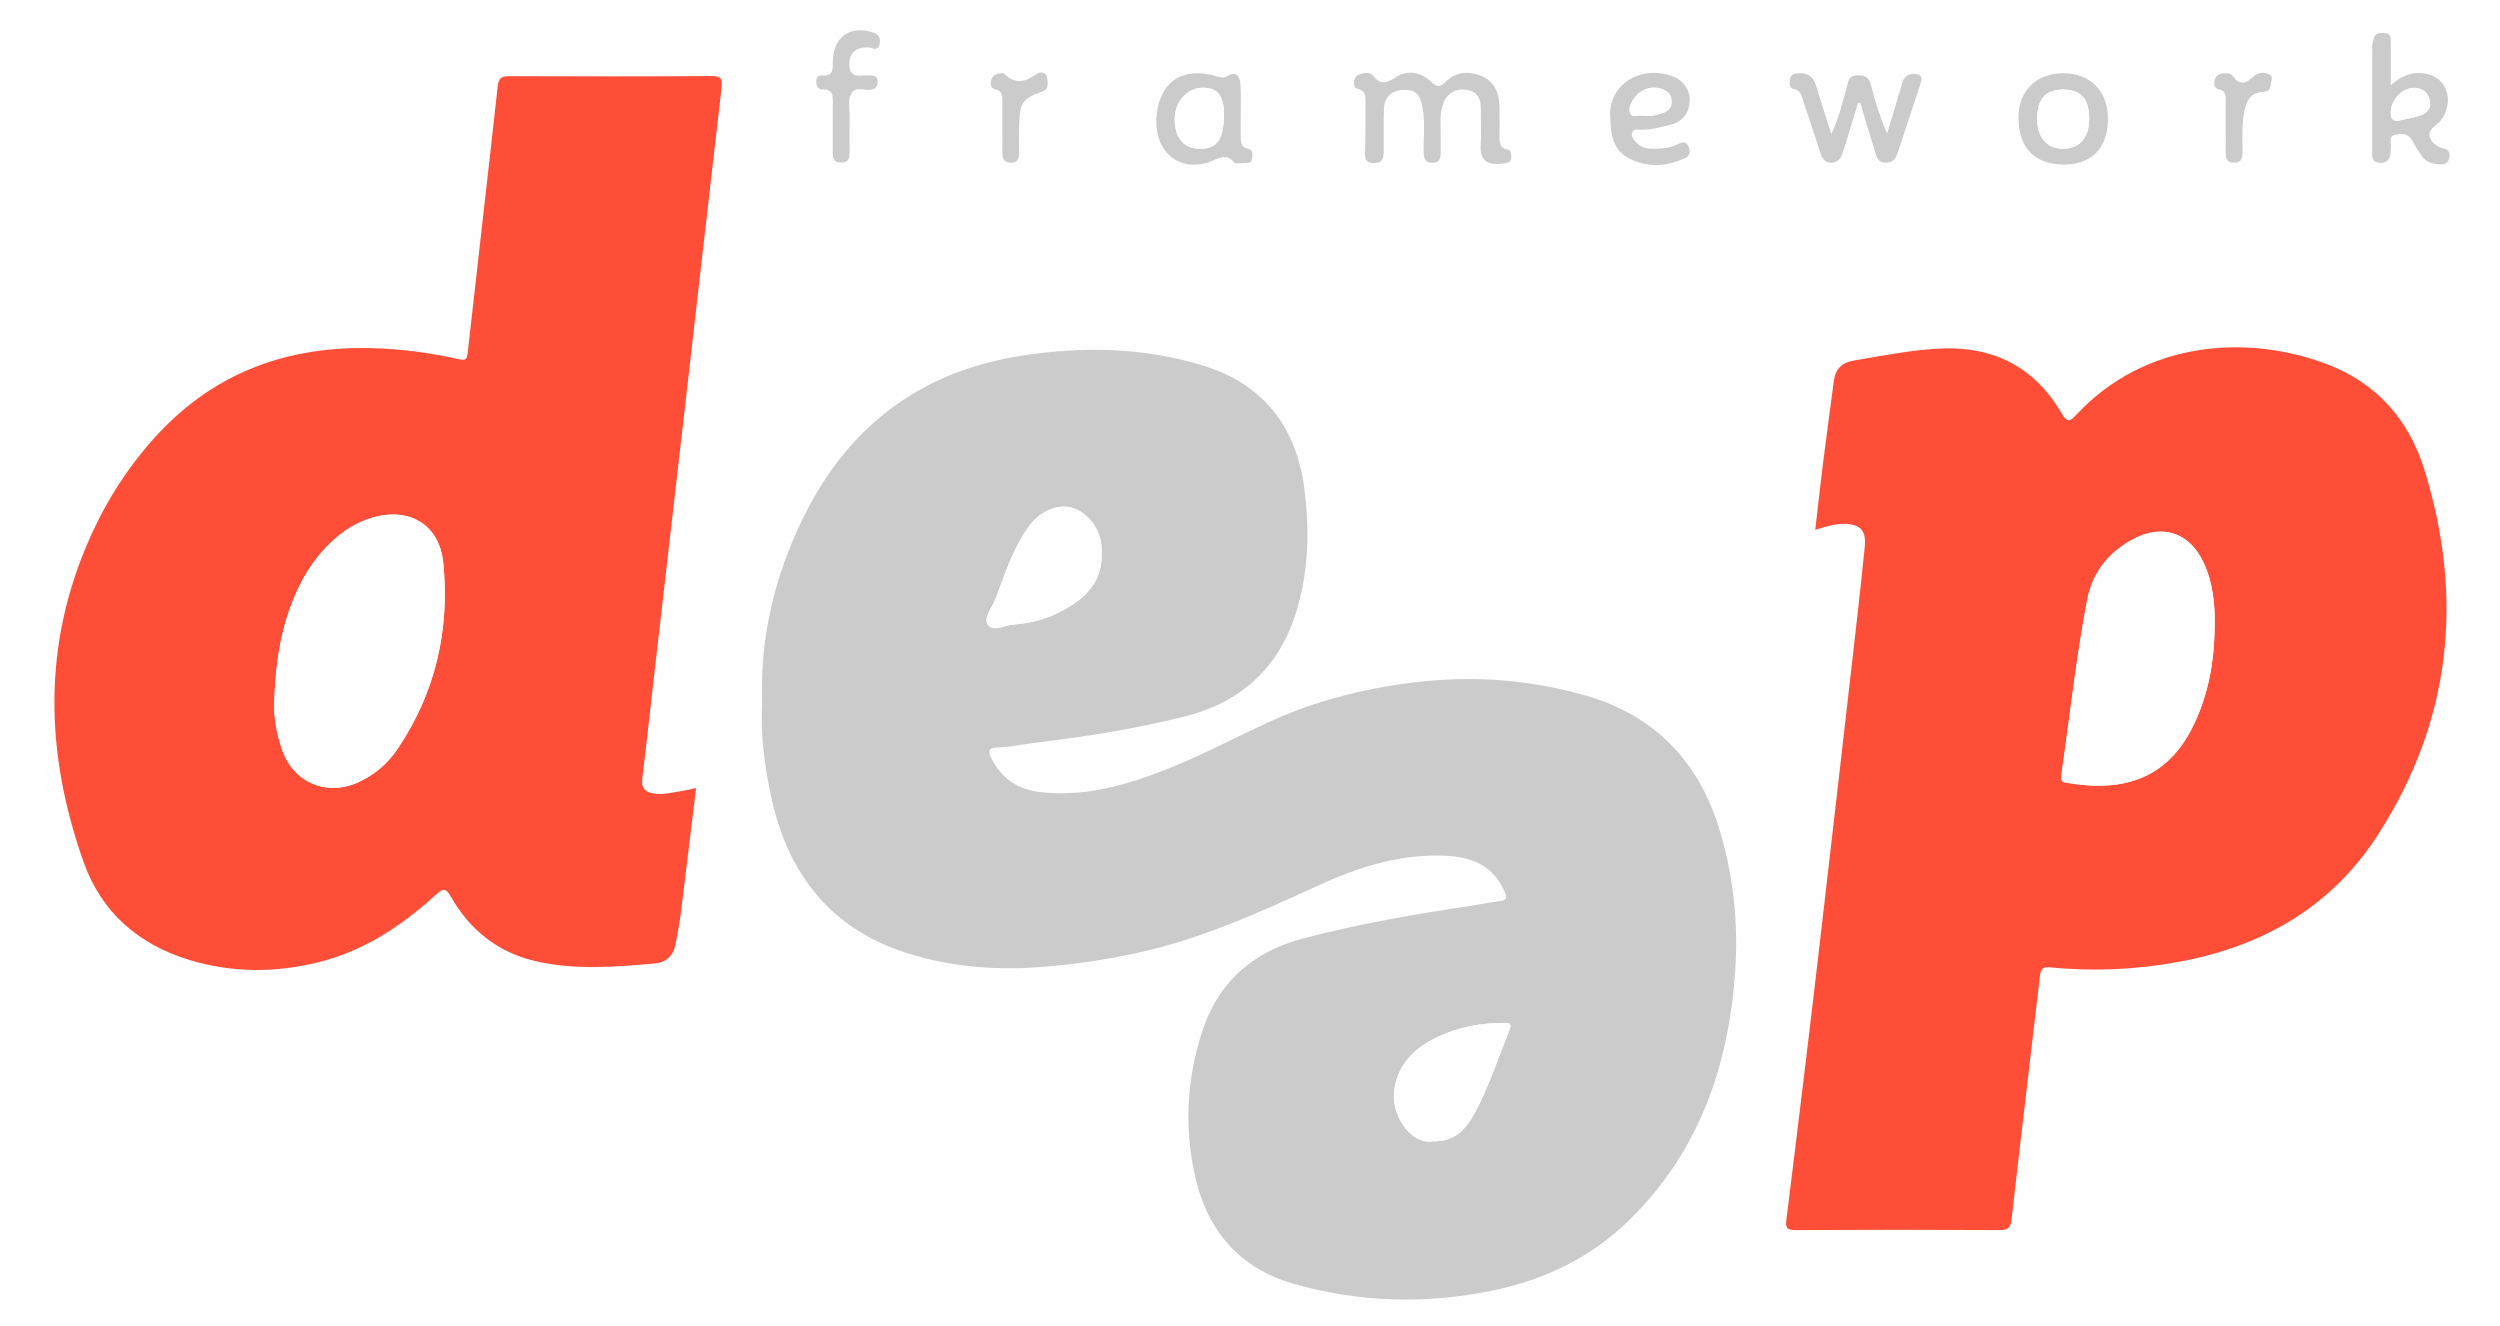
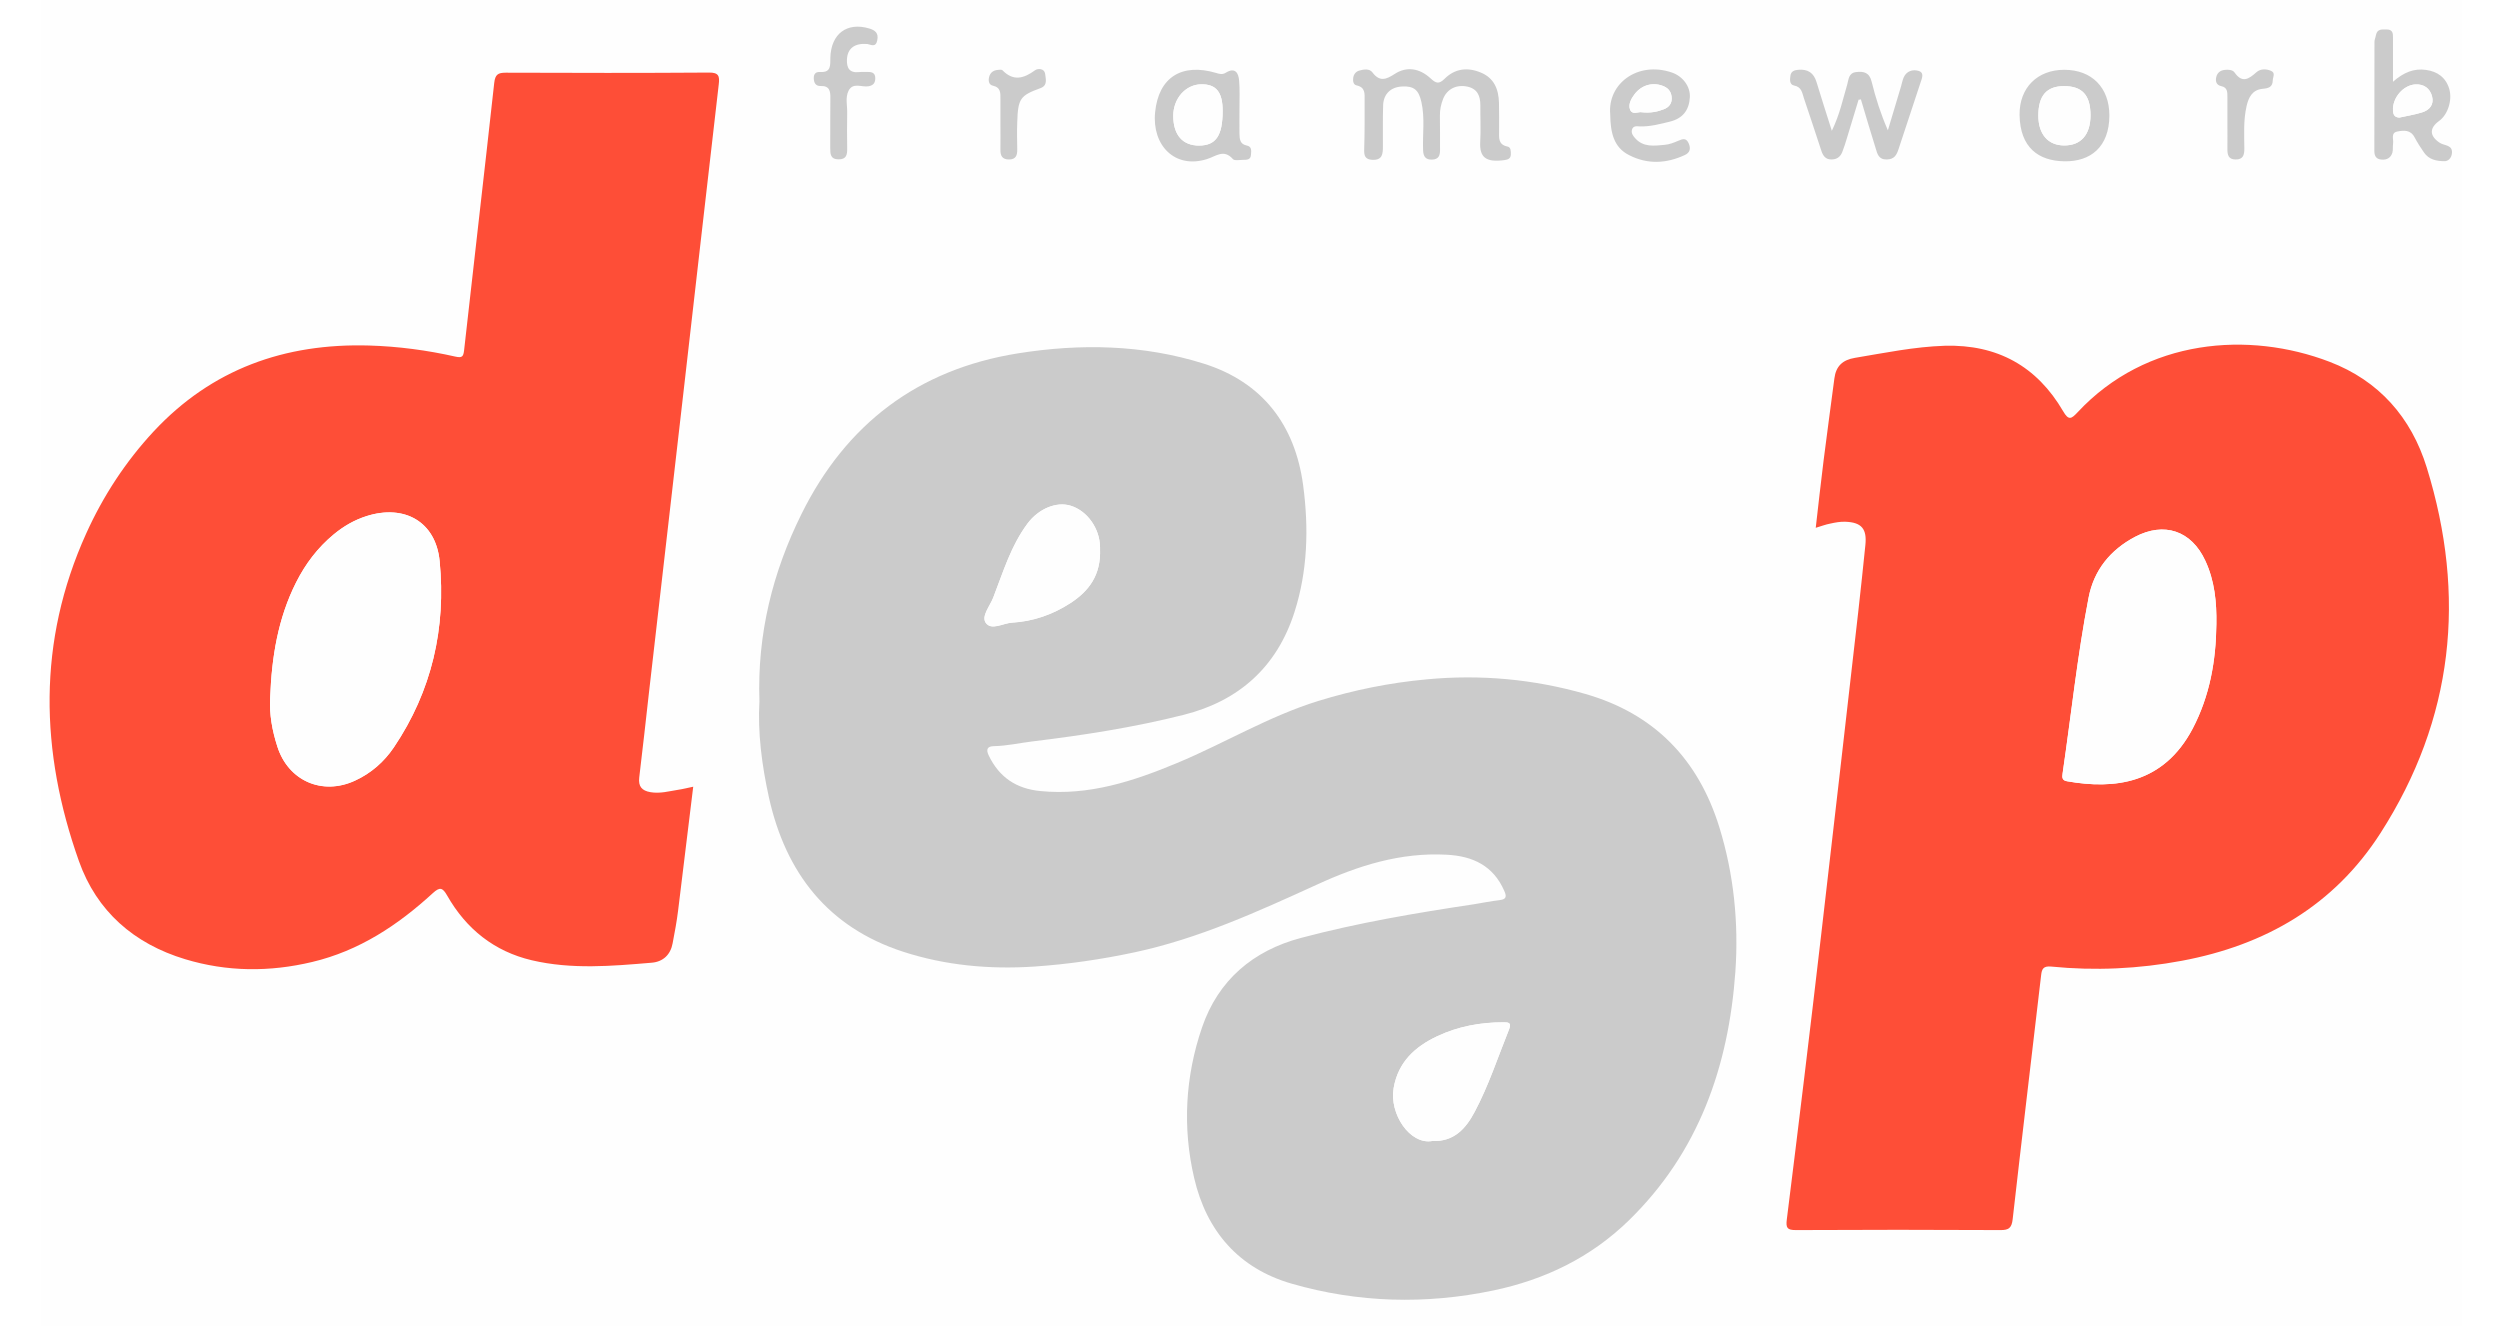
- <svg xmlns="http://www.w3.org/2000/svg" viewBox="-35.84 454.88 2071.68 1098.24">
+ <svg xmlns="http://www.w3.org/2000/svg" viewBox="-31.72 457.94 2065.44 1095.12">
  <path fill="#FEFEFE" d="M1002 2002c-330.4 0-660.8 0-991.2.2-7.3 0-9-1.6-9-9C2 1332.4 2 671.5 1.8 10.7c0-7.3 1.6-9 9-9 660.7.3 1321.6.3 1982.4.1 7.3 0 9 1.6 9 9-.2 660.8-.2 1321.6 0 1982.4 0 7.3-1.6 9-9 9-330.4-.3-660.8-.2-991.2-.2zm-406.3-964.7c-1.4 25.8 2.1 52.8 8 79.5 13.9 62.3 48.7 107 110.7 127.2 35.1 11.5 71.3 14.7 108.4 12.3 27.9-1.8 55.3-5.8 82.6-11.7 53.1-11.4 102.2-33.7 151.2-56.1 33.9-15.5 69-26.6 107.1-24.6 21.4 1.2 38.3 9.1 47.4 29.7 2 4.6 2.2 7.1-3.8 7.8-7.1.8-14 2.4-21.1 3.4-48 7.2-96 15.2-142.9 27.8-39.6 10.6-68.4 34.8-81.8 73.9-13.9 40.6-16.3 82.7-6.5 124.6 10.2 43.7 36.8 74.6 80.6 87.2 54.8 15.8 110.5 17.3 166.5 5.6 42.6-8.9 80.6-27.3 111.9-57.8 57.7-56.2 82.5-127.1 88.1-205.5 2.9-40.3-1.2-80.4-13.2-119.3-17.4-56.4-53.8-94-110.9-110.3-42.8-12.2-86.4-16.2-130.9-12-30.5 2.9-60.1 8.8-89.4 17.8-41 12.6-77.6 34.9-116.8 51.3-36.2 15.1-72.8 27.1-112.9 23.2-19.9-1.9-34.1-11.3-42.7-29.3-2.4-4.9-1.4-7.7 4.1-7.8 10.7-.2 21.2-2.6 31.8-3.9 42.1-5.1 84.1-11.6 125.2-22 45.6-11.5 76.9-39.6 91.4-84.7 11-34.3 11.9-69.6 7.2-105-6.7-50-33.7-85.1-82-100.4-50.2-15.9-102-16.8-153.8-8.5-82.4 13.2-141.8 58.3-178.6 132.6-23.9 48.3-36.8 99.3-34.9 155zm-54.7 70.6c-4.8 1-8.5 2-12.2 2.6-7.7 1.2-15.3 3.4-23.2 2-6.9-1.2-10.1-4.7-9.2-12.1 2.9-23.6 5.4-47.2 8.1-70.7L533 781.6c9.7-84.6 19.3-169.3 29.1-253.9.8-6.8.1-9.7-8.1-9.7-56 .4-112 .3-167.9.1-6.4 0-8.7 1.4-9.5 8.4-8.1 73.7-16.6 147.3-24.9 221-.6 5.1-1.4 6.5-7 5.2-23.5-5.3-47.3-8.5-71.5-9.2-69.6-2-129.9 19.4-178 71-23.3 24.9-41.7 53.3-55.7 84.3-40.4 89.3-38.1 180.1-5.9 270.7 14.7 41.4 45.4 68.2 87.7 81 34.7 10.5 69.8 10.7 105 2.3 38.8-9.2 70.8-30.4 99.7-56.9 5.6-5.2 8-4.7 11.8 2 15.7 27.6 38.9 46.2 70 53.5 32.8 7.7 66 4.8 99.1 2 9.3-.8 15.5-6.5 17.2-16.1 1.6-8.9 3.3-17.9 4.5-26.9 4.1-33.9 8.1-67.7 12.4-102.5zM1468.4 894c4.7-1.4 8.3-2.7 12.1-3.5 4.1-.8 8.4-1.6 12.5-1.5 13.4.6 17.8 6.1 16.4 19.3-2 18.4-3.8 36.9-5.9 55.3-10.1 88.8-20.2 177.7-30.6 266.5-9.2 78.5-18.7 156.9-28.4 235.3-.9 7.2.4 8.9 7.5 8.8 56.3-.2 112.6-.3 168.9 0 7 0 9.3-1.8 10.2-9 7.6-67.2 15.7-134.3 23.5-201.5.6-5.4 1.9-7.8 8.4-7.2 36.1 3.6 72.2 1.9 107.9-4.8 69-12.9 125.7-45.5 164.1-105.5 60.5-94.4 71.2-195.7 38.2-302-12.8-41.4-39.6-71.8-80.4-87.4-66.4-25.4-151.1-19.3-208.1 41.8-4.9 5.3-7.2 7.1-11.9-.9-21.7-37.3-54.3-55.4-97.8-54.1-25.2.7-49.7 5.9-74.3 10-10.1 1.7-15.6 6.9-16.9 17-2.9 22.6-6.1 45.1-8.9 67.7-2.3 18.3-4.3 36.7-6.5 55.7zm-372.7-334.9c0 6.5-.1 13 0 19.5.1 5.1-1.3 10.9 6.9 11.2 8.3.3 8.5-5.3 8.5-11.1.1-11.4-.2-22.8.2-34.2.4-9.3 6.5-14.9 15.7-15.3 9.8-.4 13.6 2.9 15.9 12.8 3 13.2 1 26.6 1.4 39.8.2 5.2 1.9 8 7.5 7.8 5.2-.2 6.5-3.2 6.5-7.7-.1-9.4.1-18.9-.1-28.3-.1-5 .9-9.7 2.7-14.3 3.2-8.1 11-11.9 20-10 8.2 1.7 10.7 7.5 10.7 15.2 0 10.1.5 20.2-.1 30.3-.7 12.7 4.4 17.4 20.1 15.2 2.8-.4 5.1-1.1 5.2-4.6.1-2.7.2-6-2.8-6.6-7.8-1.6-6.9-7.3-6.9-12.8 0-7.8.1-15.6-.1-23.4-.4-11.1-4-20.5-15.2-25-10.9-4.4-21.4-3.1-29.7 5.2-4.8 4.8-7.4 3.7-11.7-.4-9-8.3-19.6-10-29.5-3.6-7.2 4.7-12.5 6.7-18.5-1.3-2.5-3.3-7.2-2.5-11-1.4-2.6.8-4.3 2.9-4.8 5.7-.5 2.8-.1 5.9 2.8 6.5 7.3 1.5 6.6 6.8 6.6 12.1-.3 6.3-.3 12.5-.3 18.7zm408.1-18.8h2c4.1 13.5 8.1 27 12.2 40.4 1.4 4.5 2.3 9.4 9.2 9.3 6.4-.1 8.2-3.9 9.8-8.8 5.9-18.2 11.9-36.4 18-54.5 1.2-3.7 3.5-8.4-1.6-9.9-4.5-1.4-9.8 0-12.2 5.3-1.1 2.3-1.5 5-2.2 7.4-3.6 12.1-7.3 24.2-10.9 36.4-5.8-13.5-10-26.7-13.4-40.1-1.9-7.6-6.6-8.8-13-8-6.2.8-6 6.3-7.2 10.3-3.6 12.1-6.1 24.6-12.7 38.2-4.7-14.8-8.8-27.4-12.6-40.1-2.3-7.8-7.3-11-15.2-10.3-3.2.3-5.8 1.2-6.4 4.7-.5 3.3-.9 7.5 3 8.3 6.4 1.3 6.7 6.3 8.2 10.7 4.9 14.4 9.5 29 14.4 43.4 1.3 3.8 3.2 7.1 8.2 7 4.5 0 7.4-2.2 9-6.1 1.4-3.6 2.6-7.3 3.7-11 3.2-11 6.5-21.8 9.7-32.6zm441.5-14.8v-36.4c0-3.5-.4-6.6-4.9-6.7-3.9-.1-8.1-.8-9.2 4.7-.4 1.9-1.2 3.8-1.2 5.7-.1 29.9-.1 59.9-.1 89.8 0 4.1 1.3 6.9 5.9 7.3 4.5.4 7.7-1.5 9-5.7.7-2.4.2-5.2.6-7.7.5-3.5-2.1-8.6 3.5-9.8 5.4-1.1 11-1.4 14.3 4.9 2.2 4.3 4.9 8.4 7.7 12.4 4.1 6 10.6 7.2 17.1 7.2 3 0 5.3-2.5 5.9-5.7 1.4-8.1-6.2-6.9-10-9.5-8.5-5.7-8.8-12-.4-18.1 7-5.1 11.1-16.9 8.3-26.4-2.7-9.4-9.6-14.4-19.2-15.7-9.9-1.5-18.4 1.8-27.3 9.7zm-953 22.3c0-7.8.4-15.6-.2-23.4-.5-6.3-3.4-11.1-10.8-6.5-3 1.8-5.3 1.1-8.2.3-28.1-8.3-47.5 3.3-50.4 32.5-2.7 27.4 16.2 47.1 42.8 38.7 7.7-2.4 13.9-8.6 21.5 0 1.3 1.5 5.6.6 8.5.6 3 0 6.2 0 6.4-4.2.1-3.1 1-6.7-3.7-7.7-5.5-1.1-5.7-5.5-5.8-9.8-.2-6.8-.1-13.7-.1-20.5zm306.3 4.6c.2 15 2.8 27.4 15.8 34 15.1 7.7 30.7 6.9 45.9-.2 4.1-1.9 5.1-5.2 3.1-9.7-2.2-4.8-5-3.5-8.7-2-3.5 1.5-7.3 3-11.1 3.3-8.7.8-17.7 2.2-24.5-5.6-1.8-2-3.3-4.2-2.5-7 1-3.4 4.1-2.7 6.6-2.6 8.5.2 16.7-2 24.8-4 10.4-2.6 15.8-9.5 16.4-20.1.5-8.7-5.6-17.4-15-20.5-28.2-9.8-53 9.1-50.8 34.4zm412.4 1c0-23.1-14.4-37.8-37.2-37.8-22.3 0-37.2 14.9-36.9 37.3.4 27 15.7 38 37 38.3 21.5.4 36.9-11.8 37.1-37.8zM684.9 494.3c2.7.4 7 3.4 8.3-3.1 1.1-5.7-1.7-8-6.9-9.6-18.2-5.4-31.4 4.3-31.9 24.1-.2 5.9 1 12.5-8.3 11.9-3.6-.2-5.4 1.4-5.4 5.2.1 3.8 1.5 6.6 5.6 6.4 7.6-.3 8.1 4.4 8.1 10.2-.2 13.7 0 27.3-.1 41 0 4.9.1 9.3 6.8 9.4 6.5.1 7.2-3.9 7.2-9-.1-9.8-.2-19.5 0-29.3.1-6.1-1.7-12.6 1.1-18.3 3.7-7.5 11.1-2.7 16.7-3.8 4-.8 5.4-3 5.4-6.7 0-3.8-2.1-5.1-5.6-5.1-2.6 0-5.2-.2-7.8.1-8.1.9-10.3-3.7-10-10.6.4-9 6.2-13.7 16.8-12.8zm1123.6 65.4c0 7.2.1 14.3 0 21.5-.1 4.7.8 8.4 6.7 8.6 6.4.1 7.3-3.8 7.3-9-.1-11.7-.8-23.4 1.8-34.9 1.7-7.5 4.8-13.7 13.4-14.5 4.8-.4 8.2-1.5 8.3-7.1.1-2.8 2.4-6-1.4-7.7-4.1-1.8-8.8-1.8-12.1 1.1-6.3 5.5-11.7 9.4-18.1.2-1.5-2.2-5.2-2.4-8.2-2.1-3.6.4-6.1 2.4-6.9 5.9-.8 3.5.1 6.6 4.1 7.5 5.3 1.1 5.1 5.1 5.1 9.1v21.4zm-1013.7-.4c0 7.5.1 14.9 0 22.4-.1 5 1.5 8.1 7.1 8.1 5.8 0 6.9-3.5 6.8-8.3-.1-7.5-.3-14.9 0-22.4.7-19.6 2.4-22 19.1-28.2 6.1-2.3 4.5-7.4 4-11.5-.6-5.3-6.3-4.8-8.4-3.3-9.3 6.9-17.9 9.3-27-.1-.7-.7-2.5-.3-3.8-.2-3.7.2-6.1 2.3-7.1 5.7-.8 3-.4 6.5 3 7.3 6.8 1.5 6.3 6.3 6.3 11.2 0 6.4.1 12.8 0 19.3z" />
  <path fill="#CBCBCB" d="M595.7 1037.3c-1.9-55.7 11-106.8 34.8-154.8 36.8-74.3 96.2-119.4 178.6-132.6 51.8-8.3 103.7-7.3 153.8 8.5 48.2 15.2 75.3 50.4 82 100.4 4.7 35.3 3.8 70.7-7.2 105-14.5 45.2-45.8 73.2-91.4 84.7-41.2 10.4-83.1 16.9-125.2 22-10.6 1.3-21 3.7-31.8 3.9-5.5.1-6.5 2.9-4.1 7.8 8.7 18 22.8 27.4 42.7 29.3 40.1 3.9 76.7-8.1 112.9-23.2 39.3-16.4 75.9-38.7 116.8-51.3 29.2-9 58.8-15 89.4-17.8 44.5-4.2 88.1-.2 130.9 12 57 16.3 93.5 53.9 110.9 110.3 12 38.9 16 79.1 13.2 119.3-5.6 78.4-30.4 149.3-88.1 205.5-31.3 30.5-69.3 48.9-111.9 57.8-55.9 11.7-111.7 10.2-166.5-5.6-43.8-12.6-70.4-43.4-80.6-87.2-9.8-41.9-7.4-84 6.5-124.6 13.4-39.1 42.2-63.4 81.8-73.9 47-12.5 94.9-20.6 142.9-27.8 7-1.1 14-2.6 21.1-3.4 6-.7 5.8-3.3 3.8-7.8-9.1-20.7-26-28.6-47.4-29.7-38.1-2.1-73.2 9-107.1 24.6-49.1 22.4-98.1 44.8-151.2 56.1-27.3 5.8-54.7 9.8-82.6 11.7-37.1 2.4-73.3-.9-108.4-12.3-62-20.2-96.8-65-110.7-127.2-5.9-26.8-9.4-53.8-7.9-79.7zm555.9 363.3c18.1.7 27.7-10.3 35-24 11.6-21.8 19.2-45.3 28.4-68.1 2.3-5.7-.5-5.9-4.7-5.9-19 0-37.4 3.4-54.6 11.5-18.3 8.6-32.3 21.3-36 42.7-3.8 21.4 13.5 47.1 31.9 43.8zM877.1 911.4v-1.6c-.3-15.4-10.6-29.9-24.3-34.1-11.6-3.6-26.3 2.4-35.5 14.6-13.8 18.5-20.3 40.4-28.5 61.5-2.7 6.8-9.8 15.1-6.2 20.5 4.6 6.8 14.4.4 21.8 0 17.4-1 33.7-6.7 48.3-16.2 15.1-9.8 25.3-23.1 24.4-44.7z" />
  <path fill="#FE4E37" d="M541 1107.9c-4.2 34.8-8.3 68.6-12.5 102.4-1.1 9-2.8 18-4.5 26.9-1.7 9.5-7.9 15.3-17.2 16.1-33.1 2.8-66.3 5.7-99.1-2-31.1-7.3-54.3-25.9-70-53.5-3.8-6.7-6.1-7.2-11.8-2-28.9 26.5-60.9 47.7-99.7 56.9-35.2 8.4-70.3 8.2-105-2.3-42.3-12.8-73-39.6-87.7-81-32.2-90.7-34.4-181.4 6-270.7 14-31 32.5-59.3 55.7-84.3 48.1-51.6 108.4-73 178-71 24.1.7 48 3.9 71.5 9.2 5.5 1.2 6.4-.2 7-5.2 8.2-73.7 16.8-147.3 24.9-221 .8-6.9 3.1-8.4 9.5-8.4 56 .2 112 .3 167.9-.1 8.1-.1 8.9 2.9 8.1 9.7-9.8 84.6-19.4 169.3-29.1 253.9l-28.5 248.1c-2.7 23.6-5.2 47.2-8.1 70.7-.9 7.5 2.3 10.9 9.2 12.1 7.9 1.4 15.5-.8 23.2-2 3.6-.5 7.3-1.5 12.2-2.5zm-349.5-73.6c-.8 13.9 1.7 27.3 5.9 40.4 9 28.3 37 40.7 64 28.3 13.4-6.1 24.2-15.6 32.3-27.6 31.4-46.6 43.2-98.6 37.8-153.9-3.2-32.5-29.1-47.1-60.4-37.1-10.1 3.2-19 8.4-27.1 15.1-13.2 10.9-23.4 24.4-31.1 39.7-15.1 29.8-20.2 62-21.4 95.1zM1468.4 894c2.2-19 4.2-37.4 6.5-55.7 2.8-22.6 6-45.1 8.9-67.7 1.3-10.2 6.8-15.3 16.9-17 24.7-4.1 49.2-9.2 74.3-10 43.4-1.2 76.1 16.9 97.8 54.1 4.6 8 6.9 6.2 11.9.9 57-61.2 141.7-67.2 208.1-41.8 40.9 15.6 67.6 46 80.4 87.4 32.9 106.3 22.3 207.6-38.2 302-38.5 60-95.2 92.6-164.1 105.5-35.7 6.7-71.7 8.4-107.9 4.8-6.5-.6-7.8 1.8-8.4 7.2-7.8 67.2-15.9 134.3-23.5 201.5-.8 7.2-3.2 9.1-10.2 9-56.3-.3-112.6-.3-168.9 0-7.1 0-8.4-1.7-7.5-8.8 9.8-78.4 19.3-156.8 28.4-235.3 10.4-88.8 20.4-177.7 30.6-266.5 2.1-18.4 4-36.9 5.9-55.3 1.4-13.3-3-18.8-16.4-19.3-4.2-.2-8.4.6-12.5 1.5-3.8.7-7.4 2.1-12.1 3.5zm331 79.5c.3-18-1.4-35.8-9.1-52.3-11.5-24.8-34-32.4-58.1-19.7-20.4 10.8-34 27.5-38.3 50.1-9.3 48.1-14.4 96.9-21.5 145.4-.5 3.1-.6 5.7 3.7 6.4 39.1 6.9 79.6 2.2 103.7-43.4 14.1-27.1 19.3-56.3 19.6-86.5z" />
  <path fill="#CBCBCB" d="M1095.7 559.1v-18.5c0-5.2.7-10.5-6.6-12.1-2.9-.6-3.2-3.8-2.8-6.5.5-2.8 2.2-4.9 4.8-5.7 3.8-1.1 8.5-1.9 11 1.4 6 8 11.3 6 18.5 1.3 9.8-6.4 20.5-4.7 29.5 3.6 4.4 4.1 6.9 5.2 11.7.4 8.4-8.4 18.8-9.7 29.7-5.2 11.2 4.5 14.9 13.9 15.2 25 .2 7.8.1 15.6.1 23.4 0 5.5-.9 11.2 6.9 12.8 3 .6 2.8 3.9 2.8 6.6-.1 3.4-2.4 4.2-5.2 4.6-15.7 2.2-20.8-2.5-20.1-15.2.6-10.1 0-20.2.1-30.3 0-7.6-2.5-13.4-10.7-15.2-9-1.9-16.7 1.9-20 10-1.8 4.5-2.8 9.2-2.7 14.3.2 9.4 0 18.9.1 28.3 0 4.5-1.3 7.5-6.5 7.7-5.5.2-7.3-2.6-7.5-7.8-.5-13.3 1.6-26.6-1.4-39.8-2.2-9.9-6.1-13.3-15.9-12.8-9.2.4-15.3 6-15.7 15.3-.4 11.4-.1 22.8-.2 34.2 0 5.8-.2 11.4-8.5 11.1-8.2-.3-6.9-6.1-6.9-11.2.2-6.7.3-13.2.3-19.7zm408.1-18.8c-3.3 10.8-6.5 21.6-9.8 32.3-1.1 3.7-2.3 7.4-3.7 11-1.6 4-4.5 6.1-9 6.1-4.9 0-6.9-3.2-8.2-7-4.8-14.5-9.5-29-14.4-43.4-1.5-4.4-1.8-9.5-8.2-10.7-3.9-.8-3.5-5-3-8.3.6-3.5 3.2-4.4 6.4-4.7 8-.7 12.9 2.5 15.2 10.3 3.8 12.7 7.9 25.2 12.6 40.1 6.6-13.6 9.1-26.1 12.7-38.2 1.2-4 1-9.5 7.2-10.3 6.5-.8 11.2.3 13 8 3.3 13.4 7.5 26.6 13.4 40.1 3.6-12.1 7.3-24.2 10.9-36.4.7-2.5 1.2-5.1 2.2-7.4 2.4-5.3 7.7-6.7 12.2-5.3 5.1 1.5 2.8 6.2 1.6 9.9-6 18.2-12 36.3-18 54.5-1.6 4.9-3.4 8.7-9.8 8.8-6.9.1-7.8-4.7-9.2-9.3-4.2-13.4-8.2-26.9-12.2-40.4-.6.3-1.2.3-1.9.3zm441.5-14.8c8.9-7.9 17.5-11.2 27.3-9.8 9.5 1.3 16.4 6.3 19.2 15.7 2.7 9.5-1.3 21.3-8.3 26.4-8.3 6-8.1 12.4.4 18.1 3.8 2.6 11.4 1.4 10 9.5-.6 3.2-2.9 5.7-5.9 5.7-6.6 0-13-1.2-17.1-7.2-2.8-4-5.4-8.1-7.7-12.4-3.3-6.4-8.9-6-14.3-4.9-5.6 1.1-3 6.3-3.5 9.8-.4 2.6.1 5.3-.6 7.7-1.3 4.2-4.5 6.1-9 5.7-4.6-.4-5.9-3.2-5.9-7.3 0-29.9 0-59.9.1-89.8 0-1.9.9-3.8 1.2-5.7 1.1-5.5 5.3-4.7 9.2-4.7 4.6.1 5 3.2 4.9 6.7v36.5zm5.2 29.6c6.3-1.4 12.7-2.4 18.8-4.3 6.2-1.9 10-6.5 8.3-13.2-1.7-6.7-6.8-10.3-13.8-9.9-10.1.5-19 11.3-18.5 21.5.2 3.5 1.2 5.6 5.2 5.9zm-958.2-7.3c0 6.8-.1 13.7 0 20.5.1 4.3.3 8.7 5.8 9.8 4.7.9 3.9 4.5 3.7 7.7-.2 4.2-3.4 4.2-6.4 4.2-2.9 0-7.2.9-8.5-.6-7.6-8.6-13.8-2.4-21.5 0-26.5 8.3-45.5-11.4-42.8-38.7 2.9-29.2 22.3-40.8 50.4-32.5 2.9.9 5.2 1.6 8.2-.3 7.4-4.5 10.3.2 10.8 6.5.7 7.8.3 15.6.3 23.4zm-13.9 1.7c0-15.4-5.3-22-17.6-21.9-13 .1-23.3 11.8-23.2 26.3.1 15.6 7.8 24.4 21.5 24.3 13.8-.2 19.3-8.3 19.3-28.7zm320.2 2.9c-2.3-25.3 22.6-44.1 50.8-34.6 9.4 3.2 15.5 11.8 15 20.5-.6 10.7-5.9 17.5-16.4 20.1-8.1 2-16.3 4.2-24.8 4-2.4-.1-5.6-.8-6.6 2.6-.8 2.8.7 5 2.5 7 6.8 7.8 15.8 6.4 24.5 5.6 3.8-.3 7.6-1.8 11.1-3.3 3.6-1.5 6.5-2.8 8.7 2 2 4.5 1 7.8-3.1 9.7-15.2 7.1-30.8 7.9-45.9.2-13-6.4-15.6-18.8-15.8-33.8zm26.2-1.7c7.2.7 12.8-.4 18.3-2.6 4-1.6 6.4-4.6 6.3-8.9-.1-4.4-1.9-7.9-6.4-9.9-8.6-3.8-18.2-1.5-24.2 6.4-2.8 3.7-5.3 8.2-3.9 12.5 1.9 5.3 7.4 1.7 9.9 2.5zm386.2 2.7c-.1 26-15.6 38.2-37.2 37.8-21.3-.3-36.6-11.3-37-38.3-.3-22.4 14.7-37.3 36.9-37.3 22.8 0 37.3 14.7 37.3 37.8zm-15.6-.2c0-16.7-6.9-24.2-22.1-24.1-14.2.1-20.9 7.9-21 24.3 0 15.3 7.9 24.6 21.2 24.7 14 .2 21.9-8.9 21.9-24.9zM684.9 494.3c-10.6-.9-16.4 3.7-16.9 12.6-.3 7 1.9 11.5 10 10.6 2.6-.3 5.2 0 7.8-.1 3.5 0 5.6 1.3 5.6 5.1s-1.4 5.9-5.4 6.7c-5.6 1.1-13-3.6-16.7 3.8-2.8 5.7-.9 12.2-1.1 18.3-.2 9.8-.1 19.5 0 29.3.1 5.1-.6 9.1-7.2 9-6.7-.1-6.8-4.5-6.8-9.4.1-13.7-.1-27.3.1-41 .1-5.8-.5-10.5-8.1-10.2-4.1.1-5.5-2.7-5.6-6.4-.1-3.8 1.8-5.4 5.4-5.2 9.3.6 8.1-6 8.3-11.9.6-19.7 13.7-29.4 31.9-24.1 5.2 1.5 8 3.9 6.9 9.6-1.2 6.7-5.5 3.7-8.2 3.3zm1123.6 65.4v-21.5c0-4 .2-8-5.1-9.1-4.1-.9-4.9-4-4.1-7.5.8-3.5 3.3-5.5 6.9-5.9 3-.4 6.7-.1 8.2 2.1 6.4 9.2 11.8 5.4 18.1-.2 3.3-2.9 8-2.9 12.1-1.1 3.8 1.7 1.5 5 1.4 7.7-.1 5.7-3.5 6.7-8.3 7.1-8.6.8-11.7 7-13.4 14.5-2.6 11.6-1.9 23.3-1.8 34.9 0 5.2-.9 9.1-7.3 9-5.9-.1-6.7-3.8-6.7-8.6.1-7.1 0-14.2 0-21.4zm-1013.7-.4v-19.4c0-4.9.5-9.7-6.3-11.2-3.4-.7-3.8-4.3-3-7.3.9-3.4 3.4-5.4 7.1-5.7 1.3-.1 3.1-.4 3.8.2 9.1 9.4 17.7 6.9 27 .1 2-1.5 7.8-2 8.4 3.3.5 4.1 2.1 9.3-4 11.5-16.7 6.1-18.5 8.6-19.1 28.2-.3 7.4-.1 14.9 0 22.4.1 4.8-1.1 8.3-6.8 8.3-5.6 0-7.2-3.1-7.1-8.1.1-7.4 0-14.8 0-22.3z" />
  <path fill="#FEFEFE" d="M1151.6 1400.6c-18.4 3.3-35.7-22.4-31.9-43.9 3.7-21.4 17.7-34.1 36-42.7 17.2-8.1 35.6-11.5 54.6-11.5 4.2 0 7 .2 4.7 5.9-9.2 22.8-16.8 46.3-28.4 68.1-7.3 13.8-17 24.8-35 24.1zM877.1 911.4c.9 21.7-9.2 34.9-24.4 44.8-14.6 9.5-30.9 15.2-48.3 16.2-7.4.4-17.2 6.9-21.8 0-3.6-5.4 3.5-13.7 6.2-20.5 8.2-21.1 14.6-43 28.5-61.5 9.1-12.2 23.8-18.2 35.5-14.6 13.7 4.2 24.1 18.7 24.3 34.1v1.5zm-685.6 122.9c1.2-33.1 6.4-65.3 21.4-95.2 7.7-15.3 17.8-28.7 31.1-39.7 8.1-6.7 17-11.9 27.1-15.1 31.3-9.9 57.2 4.6 60.4 37.1 5.4 55.3-6.4 107.3-37.8 153.9-8.1 12-18.9 21.5-32.3 27.6-27 12.4-55.1 0-64-28.3-4.2-13-6.7-26.4-5.9-40.3zm1607.9-60.8c-.3 30.3-5.4 59.5-19.7 86.5-24.1 45.7-64.6 50.3-103.7 43.4-4.2-.7-4.1-3.3-3.7-6.4 7.1-48.5 12.2-97.3 21.5-145.4 4.4-22.6 17.9-39.3 38.3-50.1 24.1-12.7 46.7-5.2 58.1 19.7 7.7 16.5 9.5 34.2 9.2 52.3zm151.1-418.4c-4-.3-5-2.5-5.2-5.9-.6-10.2 8.3-20.9 18.5-21.5 6.9-.4 12.1 3.2 13.8 9.9 1.8 6.7-2 11.3-8.3 13.2-6.2 1.9-12.5 2.9-18.8 4.3zm-972.1-5.6c0 20.5-5.5 28.6-19.3 28.7-13.6.1-21.4-8.6-21.5-24.3-.1-14.6 10.2-26.2 23.2-26.3 12.3-.2 17.6 6.5 17.6 21.9zm346.4 1.2c-2.5-.8-8.1 2.8-9.9-2.5-1.5-4.3 1.1-8.8 3.9-12.5 6-7.8 15.6-10.2 24.2-6.4 4.5 2 6.3 5.5 6.4 9.9.1 4.3-2.3 7.3-6.3 8.9-5.4 2.2-11.1 3.3-18.3 2.6zm370.6 2.5c0 16-8 25-21.9 24.9-13.3-.1-21.2-9.4-21.2-24.7 0-16.4 6.8-24.2 21-24.3 15.2-.1 22.1 7.5 22.1 24.1z" />
</svg>
